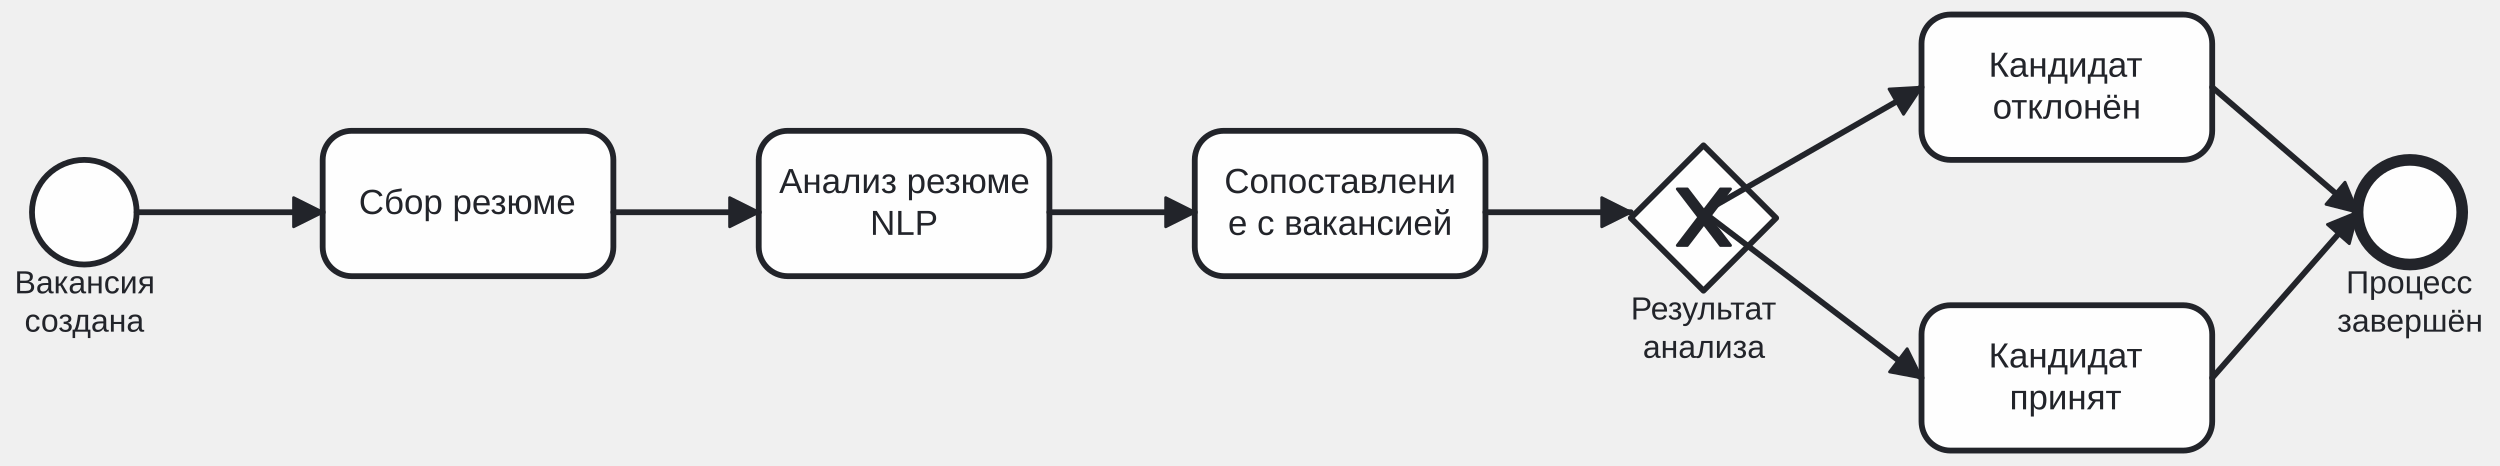
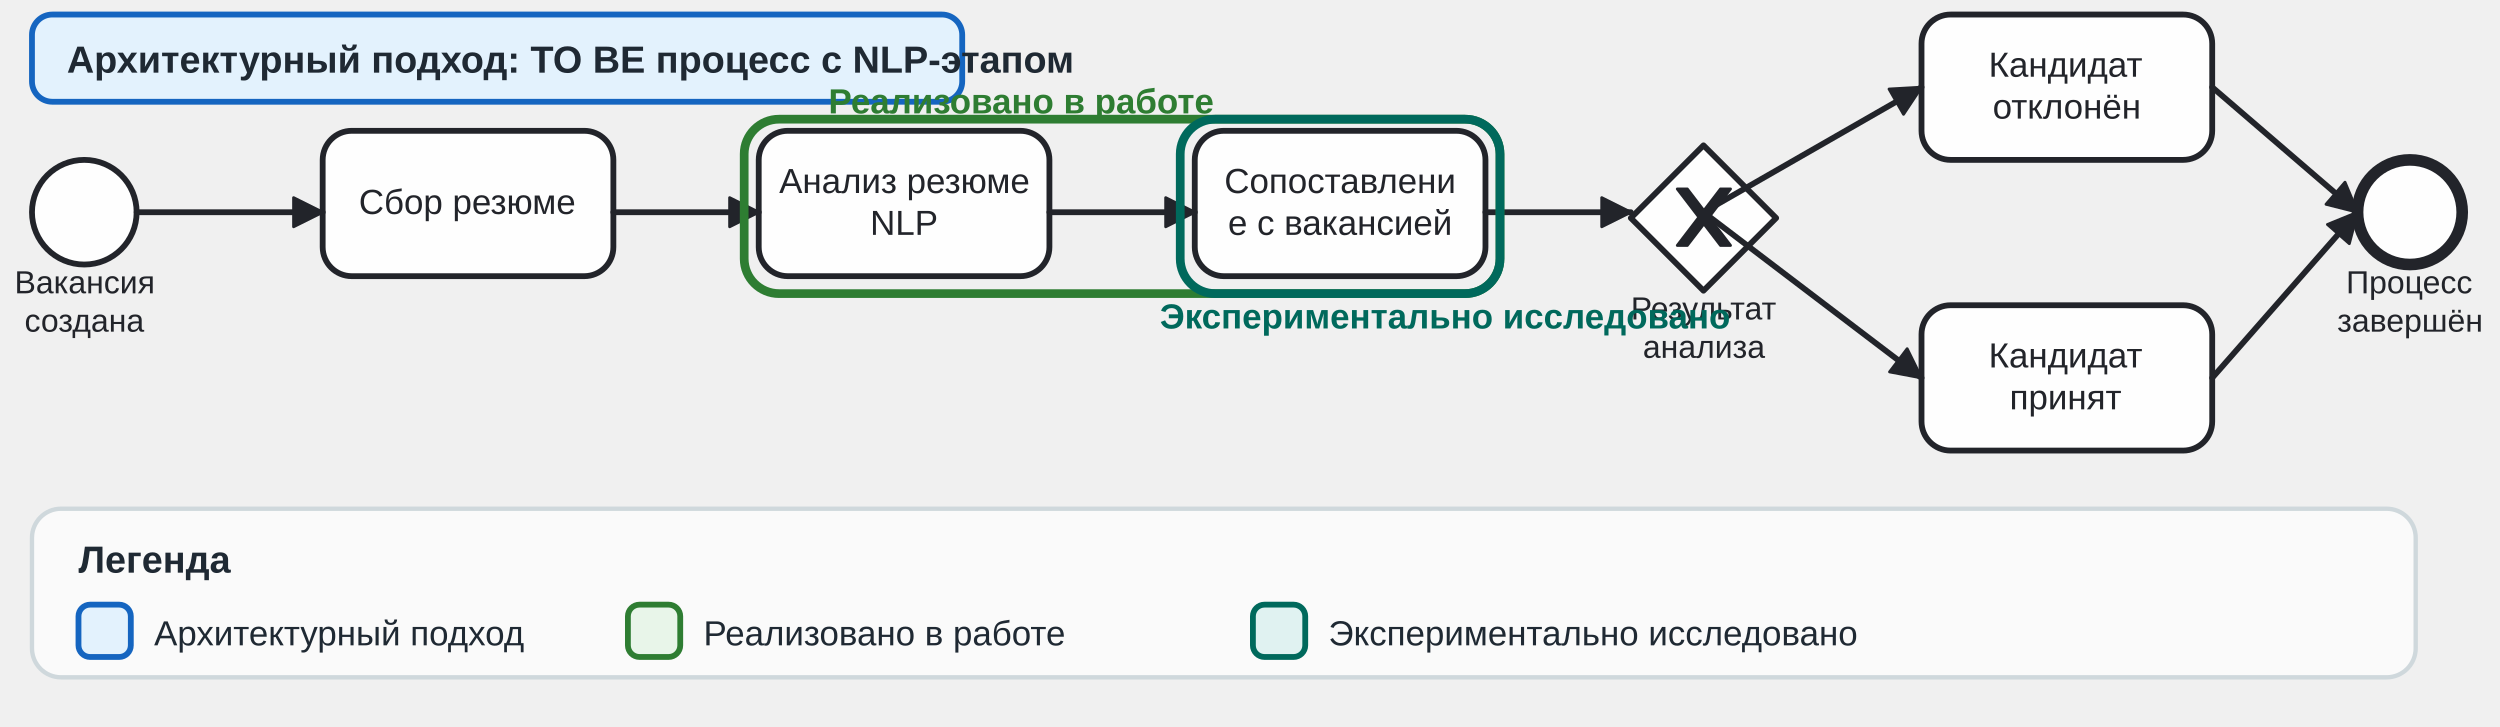
- <svg xmlns="http://www.w3.org/2000/svg" width="860" height="160" viewBox="89 45 860 160" version="1.1">
+ <svg xmlns="http://www.w3.org/2000/svg" width="860" height="250" viewBox="89 45 860 250" version="1.1">
  <defs>
    <pattern id="djs-grid-pattern-249326" width="10" height="10" patternUnits="userSpaceOnUse">
      <circle cx="0.5" cy="0.5" r="0.5" style="fill: rgb(204, 204, 204);" />
    </pattern>
  </defs>
  <g class="djs-group">
    <g class="djs-element djs-shape" data-element-id="StartEvent_1" style="display: block;" transform="matrix(1 0 0 1 100 100)">
      <g class="djs-visual">
        <circle cx="18" cy="18" r="18" style="stroke-linecap: round; stroke-linejoin: round; stroke: rgb(34, 36, 42); stroke-width: 2px; fill: white; fill-opacity: 0.95;" />
      </g>
      <rect class="djs-hit djs-hit-all" x="0" y="0" width="36" height="36" style="fill: none; stroke-opacity: 0; stroke: white; stroke-width: 15px;" />
      <circle cx="18" cy="18" r="23" class="djs-outline" style="fill: none;" />
    </g>
  </g>
  <g class="djs-group">
    <g class="djs-element djs-shape" data-element-id="StartEvent_1_label" style="display: block;" transform="matrix(1 0 0 1 94 136)">
      <g class="djs-visual">
        <text lineHeight="1.2" class="djs-label" style="font-family: Arial, sans-serif; font-size: 11px; font-weight: normal; fill: rgb(34, 36, 42);">
          <tspan x="0" y="9.9">Вакансия </tspan>
          <tspan x="3.441" y="23.1">создана</tspan>
        </text>
      </g>
      <rect class="djs-hit djs-hit-all" x="0" y="0" width="49" height="27" style="fill: none; stroke-opacity: 0; stroke: white; stroke-width: 15px;" />
      <rect x="-5" y="-5" rx="4" width="59" height="37" class="djs-outline" style="fill: none;" />
    </g>
  </g>
  <g class="djs-group">
    <g class="djs-element djs-shape" data-element-id="Task_1" style="display: block;" transform="matrix(1 0 0 1 200 90)">
      <g class="djs-visual">
        <rect x="0" y="0" width="100" height="50" rx="10" ry="10" style="stroke-linecap: round; stroke-linejoin: round; stroke: rgb(34, 36, 42); stroke-width: 2px; fill: white; fill-opacity: 0.95;" />
        <text lineHeight="1.2" class="djs-label" style="font-family: Arial, sans-serif; font-size: 12px; font-weight: normal; fill: rgb(34, 36, 42);">
          <tspan x="12.439" y="28.6">Сбор резюме</tspan>
        </text>
      </g>
      <rect class="djs-hit djs-hit-all" x="0" y="0" width="100" height="50" style="fill: none; stroke-opacity: 0; stroke: white; stroke-width: 15px;" />
      <rect x="-5" y="-5" rx="14" width="110" height="60" class="djs-outline" style="fill: none;" />
    </g>
  </g>
  <g class="djs-group">
    <g class="djs-element djs-shape" data-element-id="Task_2" style="display: block;" transform="matrix(1 0 0 1 350 90)">
      <g class="djs-visual">
        <rect x="0" y="0" width="100" height="50" rx="10" ry="10" style="stroke-linecap: round; stroke-linejoin: round; stroke: rgb(34, 36, 42); stroke-width: 2px; fill: white; fill-opacity: 0.95;" />
        <text lineHeight="1.2" class="djs-label" style="font-family: Arial, sans-serif; font-size: 12px; font-weight: normal; fill: rgb(34, 36, 42);">
          <tspan x="7.027" y="21.4">Анализ резюме</tspan>
          <tspan x="38.325" y="35.8">NLP</tspan>
        </text>
      </g>
      <rect class="djs-hit djs-hit-all" x="0" y="0" width="100" height="50" style="fill: none; stroke-opacity: 0; stroke: white; stroke-width: 15px;" />
      <rect x="-5" y="-5" rx="14" width="110" height="60" class="djs-outline" style="fill: none;" />
    </g>
  </g>
  <g class="djs-group">
    <g class="djs-element djs-shape" data-element-id="Task_3" style="display: block;" transform="matrix(1 0 0 1 500 90)">
      <g class="djs-visual">
        <rect x="0" y="0" width="100" height="50" rx="10" ry="10" style="stroke-linecap: round; stroke-linejoin: round; stroke: rgb(34, 36, 42); stroke-width: 2px; fill: white; fill-opacity: 0.95;" />
        <text lineHeight="1.2" class="djs-label" style="font-family: Arial, sans-serif; font-size: 12px; font-weight: normal; fill: rgb(34, 36, 42);">
          <tspan x="10.169" y="21.4">Сопоставлени</tspan>
          <tspan x="11.419" y="35.8">е с вакансией</tspan>
        </text>
      </g>
      <rect class="djs-hit djs-hit-all" x="0" y="0" width="100" height="50" style="fill: none; stroke-opacity: 0; stroke: white; stroke-width: 15px;" />
      <rect x="-5" y="-5" rx="14" width="110" height="60" class="djs-outline" style="fill: none;" />
    </g>
  </g>
  <g class="djs-group">
    <g class="djs-element djs-shape" data-element-id="Gateway_1" style="display: block;" transform="matrix(1 0 0 1 650 95)">
      <g class="djs-visual">
        <polygon points="25,0 50,25 25,50 0,25" style="stroke-linecap: round; stroke-linejoin: round; stroke: rgb(34, 36, 42); stroke-width: 2px; fill: white; fill-opacity: 0.95;" />
        <path d="m 16,15 7.429,9.714 -7.429,9.714 3.429,0 5.714,-7.464 5.714,7.464 3.429,0 -7.429,-9.714 7.429,-9.714 -3.429,0 -5.714,7.464 -5.714,-7.464 -3.429,0 z" style="fill: rgb(34, 36, 42); stroke-linecap: round; stroke-linejoin: round; stroke: rgb(34, 36, 42); stroke-width: 1px;" />
      </g>
      <rect class="djs-hit djs-hit-all" x="0" y="0" width="50" height="50" style="fill: none; stroke-opacity: 0; stroke: white; stroke-width: 15px;" />
      <rect x="2" y="2" rx="4" width="46" height="46" class="djs-outline" style="transform-box: fill-box; transform: rotate(45deg); transform-origin: center center; fill: none;" />
    </g>
  </g>
  <g class="djs-group">
    <g class="djs-element djs-shape" data-element-id="Gateway_1_label" style="display: block;" transform="matrix(1 0 0 1 650 145)">
      <g class="djs-visual">
        <text lineHeight="1.2" class="djs-label" style="font-family: Arial, sans-serif; font-size: 11px; font-weight: normal; fill: rgb(34, 36, 42);">
          <tspan x="0" y="9.9">Результат </tspan>
          <tspan x="4.136" y="23.1">анализа</tspan>
        </text>
      </g>
      <rect class="djs-hit djs-hit-all" x="0" y="0" width="51" height="27" style="fill: none; stroke-opacity: 0; stroke: white; stroke-width: 15px;" />
      <rect x="-5" y="-5" rx="4" width="61" height="37" class="djs-outline" style="fill: none;" />
    </g>
  </g>
  <g class="djs-group">
    <g class="djs-element djs-shape" data-element-id="Task_4" style="display: block;" transform="matrix(1 0 0 1 750 50)">
      <g class="djs-visual">
        <rect x="0" y="0" width="100" height="50" rx="10" ry="10" style="stroke-linecap: round; stroke-linejoin: round; stroke: rgb(34, 36, 42); stroke-width: 2px; fill: white; fill-opacity: 0.95;" />
        <text lineHeight="1.2" class="djs-label" style="font-family: Arial, sans-serif; font-size: 12px; font-weight: normal; fill: rgb(34, 36, 42);">
          <tspan x="23.096" y="21.4">Кандидат </tspan>
          <tspan x="24.481" y="35.8">отклонён</tspan>
        </text>
      </g>
      <rect class="djs-hit djs-hit-all" x="0" y="0" width="100" height="50" style="fill: none; stroke-opacity: 0; stroke: white; stroke-width: 15px;" />
      <rect x="-5" y="-5" rx="14" width="110" height="60" class="djs-outline" style="fill: none;" />
    </g>
  </g>
  <g class="djs-group">
    <g class="djs-element djs-shape" data-element-id="Task_5" style="display: block;" transform="matrix(1 0 0 1 750 150)">
      <g class="djs-visual">
        <rect x="0" y="0" width="100" height="50" rx="10" ry="10" style="stroke-linecap: round; stroke-linejoin: round; stroke: rgb(34, 36, 42); stroke-width: 2px; fill: white; fill-opacity: 0.95;" />
        <text lineHeight="1.2" class="djs-label" style="font-family: Arial, sans-serif; font-size: 12px; font-weight: normal; fill: rgb(34, 36, 42);">
          <tspan x="23.096" y="21.4">Кандидат </tspan>
          <tspan x="30.3" y="35.8">принят</tspan>
        </text>
      </g>
      <rect class="djs-hit djs-hit-all" x="0" y="0" width="100" height="50" style="fill: none; stroke-opacity: 0; stroke: white; stroke-width: 15px;" />
      <rect x="-5" y="-5" rx="14" width="110" height="60" class="djs-outline" style="fill: none;" />
    </g>
  </g>
  <g class="djs-group">
    <g class="djs-element djs-shape" data-element-id="EndEvent_1" style="display: block;" transform="matrix(1 0 0 1 900 100)">
      <g class="djs-visual">
        <circle cx="18" cy="18" r="18" style="stroke-linecap: round; stroke-linejoin: round; stroke: rgb(34, 36, 42); stroke-width: 4px; fill: white; fill-opacity: 0.95;" />
      </g>
      <rect class="djs-hit djs-hit-all" x="0" y="0" width="36" height="36" style="fill: none; stroke-opacity: 0; stroke: white; stroke-width: 15px;" />
      <circle cx="18" cy="18" r="24" class="djs-outline" style="fill: none;" />
    </g>
  </g>
  <g class="djs-group">
    <g class="djs-element djs-shape" data-element-id="EndEvent_1_label" style="display: block;" transform="matrix(1 0 0 1 893 136)">
      <g class="djs-visual">
        <text lineHeight="1.2" class="djs-label" style="font-family: Arial, sans-serif; font-size: 11px; font-weight: normal; fill: rgb(34, 36, 42);">
          <tspan x="3.062" y="9.9">Процесс </tspan>
          <tspan x="0" y="23.1">завершён</tspan>
        </text>
      </g>
      <rect class="djs-hit djs-hit-all" x="0" y="0" width="51" height="27" style="fill: none; stroke-opacity: 0; stroke: white; stroke-width: 15px;" />
      <rect x="-5" y="-5" rx="4" width="61" height="37" class="djs-outline" style="fill: none;" />
    </g>
  </g>
  <g class="djs-group">
    <g class="djs-element djs-connection" data-element-id="Flow_1" style="display: block;">
      <g class="djs-visual">
        <defs>
          <marker id="marker-9nan6a99rm8r9vehybw4h7fqa" viewBox="0 0 20 20" refX="11" refY="10" markerWidth="10" markerHeight="10" orient="auto">
            <path d="M 1 5 L 11 10 L 1 15 Z" style="stroke-linecap: round; stroke-linejoin: round; stroke: rgb(34, 36, 42); stroke-width: 1px; fill: rgb(34, 36, 42);" />
          </marker>
        </defs>
        <path data-corner-radius="5" style="fill: none; stroke-linecap: round; stroke-linejoin: round; stroke: rgb(34, 36, 42); stroke-width: 2px; marker-end: url('#marker-9nan6a99rm8r9vehybw4h7fqa');" d="M136,118L200,118" />
      </g>
      <path d="M136,118L200,118" class="djs-hit djs-hit-stroke" style="fill: none; stroke-opacity: 0; stroke: white; stroke-width: 15px;" />
      <rect x="131" y="113" rx="4" width="74" height="10" class="djs-outline" style="fill: none;" />
    </g>
  </g>
  <g class="djs-group">
    <g class="djs-element djs-connection" data-element-id="Flow_2" style="display: block;">
      <g class="djs-visual">
        <defs>
          <marker id="marker-5i00m0wfu7k4vs87echx40ub2" viewBox="0 0 20 20" refX="11" refY="10" markerWidth="10" markerHeight="10" orient="auto">
            <path d="M 1 5 L 11 10 L 1 15 Z" style="stroke-linecap: round; stroke-linejoin: round; stroke: rgb(34, 36, 42); stroke-width: 1px; fill: rgb(34, 36, 42);" />
          </marker>
        </defs>
        <path data-corner-radius="5" style="fill: none; stroke-linecap: round; stroke-linejoin: round; stroke: rgb(34, 36, 42); stroke-width: 2px; marker-end: url('#marker-5i00m0wfu7k4vs87echx40ub2');" d="M300,118L350,118" />
      </g>
      <path d="M300,118L350,118" class="djs-hit djs-hit-stroke" style="fill: none; stroke-opacity: 0; stroke: white; stroke-width: 15px;" />
      <rect x="295" y="113" rx="4" width="60" height="10" class="djs-outline" style="fill: none;" />
    </g>
  </g>
  <g class="djs-group">
    <g class="djs-element djs-connection" data-element-id="Flow_3" style="display: block;">
      <g class="djs-visual">
        <defs>
          <marker id="marker-9s1ieovfg507y3i2rr2tk5vb3" viewBox="0 0 20 20" refX="11" refY="10" markerWidth="10" markerHeight="10" orient="auto">
            <path d="M 1 5 L 11 10 L 1 15 Z" style="stroke-linecap: round; stroke-linejoin: round; stroke: rgb(34, 36, 42); stroke-width: 1px; fill: rgb(34, 36, 42);" />
          </marker>
        </defs>
        <path data-corner-radius="5" style="fill: none; stroke-linecap: round; stroke-linejoin: round; stroke: rgb(34, 36, 42); stroke-width: 2px; marker-end: url('#marker-9s1ieovfg507y3i2rr2tk5vb3');" d="M450,118L500,118" />
      </g>
      <path d="M450,118L500,118" class="djs-hit djs-hit-stroke" style="fill: none; stroke-opacity: 0; stroke: white; stroke-width: 15px;" />
      <rect x="445" y="113" rx="4" width="60" height="10" class="djs-outline" style="fill: none;" />
    </g>
  </g>
  <g class="djs-group">
    <g class="djs-element djs-connection" data-element-id="Flow_4" style="display: block;">
      <g class="djs-visual">
        <defs>
          <marker id="marker-9znhdrhicuxb5y8wpmtmxj5fg" viewBox="0 0 20 20" refX="11" refY="10" markerWidth="10" markerHeight="10" orient="auto">
            <path d="M 1 5 L 11 10 L 1 15 Z" style="stroke-linecap: round; stroke-linejoin: round; stroke: rgb(34, 36, 42); stroke-width: 1px; fill: rgb(34, 36, 42);" />
          </marker>
        </defs>
        <path data-corner-radius="5" style="fill: none; stroke-linecap: round; stroke-linejoin: round; stroke: rgb(34, 36, 42); stroke-width: 2px; marker-end: url('#marker-9znhdrhicuxb5y8wpmtmxj5fg');" d="M600,118L650,118" />
      </g>
      <path d="M600,118L650,118" class="djs-hit djs-hit-stroke" style="fill: none; stroke-opacity: 0; stroke: white; stroke-width: 15px;" />
      <rect x="595" y="113" rx="4" width="60" height="10" class="djs-outline" style="fill: none;" />
    </g>
  </g>
  <g class="djs-group">
    <g class="djs-element djs-connection" data-element-id="Flow_5" style="display: block;">
      <g class="djs-visual">
        <defs>
          <marker id="marker-dls97pt9vazfhcib2fzgwidkk" viewBox="0 0 20 20" refX="11" refY="10" markerWidth="10" markerHeight="10" orient="auto">
            <path d="M 1 5 L 11 10 L 1 15 Z" style="stroke-linecap: round; stroke-linejoin: round; stroke: rgb(34, 36, 42); stroke-width: 1px; fill: rgb(34, 36, 42);" />
          </marker>
        </defs>
        <path data-corner-radius="5" style="fill: none; stroke-linecap: round; stroke-linejoin: round; stroke: rgb(34, 36, 42); stroke-width: 2px; marker-end: url('#marker-dls97pt9vazfhcib2fzgwidkk');" d="M675,118L750,75" />
      </g>
      <path d="M675,118L750,75" class="djs-hit djs-hit-stroke" style="fill: none; stroke-opacity: 0; stroke: white; stroke-width: 15px;" />
      <rect x="670" y="70" rx="4" width="85" height="53" class="djs-outline" style="fill: none;" />
    </g>
  </g>
  <g class="djs-group">
    <g class="djs-element djs-connection" data-element-id="Flow_6" style="display: block;">
      <g class="djs-visual">
        <defs>
          <marker id="marker-9cmzgm7qqzk912e1xyo8ipl7d" viewBox="0 0 20 20" refX="11" refY="10" markerWidth="10" markerHeight="10" orient="auto">
            <path d="M 1 5 L 11 10 L 1 15 Z" style="stroke-linecap: round; stroke-linejoin: round; stroke: rgb(34, 36, 42); stroke-width: 1px; fill: rgb(34, 36, 42);" />
          </marker>
        </defs>
        <path data-corner-radius="5" style="fill: none; stroke-linecap: round; stroke-linejoin: round; stroke: rgb(34, 36, 42); stroke-width: 2px; marker-end: url('#marker-9cmzgm7qqzk912e1xyo8ipl7d');" d="M675,118L750,175" />
      </g>
      <path d="M675,118L750,175" class="djs-hit djs-hit-stroke" style="fill: none; stroke-opacity: 0; stroke: white; stroke-width: 15px;" />
      <rect x="670" y="113" rx="4" width="85" height="67" class="djs-outline" style="fill: none;" />
    </g>
  </g>
  <g class="djs-group">
    <g class="djs-element djs-connection" data-element-id="Flow_7" style="display: block;">
      <g class="djs-visual">
        <defs>
          <marker id="marker-124bwefg2vh2xghecmatlffv6" viewBox="0 0 20 20" refX="11" refY="10" markerWidth="10" markerHeight="10" orient="auto">
            <path d="M 1 5 L 11 10 L 1 15 Z" style="stroke-linecap: round; stroke-linejoin: round; stroke: rgb(34, 36, 42); stroke-width: 1px; fill: rgb(34, 36, 42);" />
          </marker>
        </defs>
        <path data-corner-radius="5" style="fill: none; stroke-linecap: round; stroke-linejoin: round; stroke: rgb(34, 36, 42); stroke-width: 2px; marker-end: url('#marker-124bwefg2vh2xghecmatlffv6');" d="M850,75L900,118" />
      </g>
      <path d="M850,75L900,118" class="djs-hit djs-hit-stroke" style="fill: none; stroke-opacity: 0; stroke: white; stroke-width: 15px;" />
      <rect x="845" y="70" rx="4" width="60" height="53" class="djs-outline" style="fill: none;" />
    </g>
  </g>
  <g class="djs-group">
    <g class="djs-element djs-connection" data-element-id="Flow_8" style="display: block;">
      <g class="djs-visual">
        <defs>
          <marker id="marker-2htw9nq4wxevduqqhtzs1336i" viewBox="0 0 20 20" refX="11" refY="10" markerWidth="10" markerHeight="10" orient="auto">
            <path d="M 1 5 L 11 10 L 1 15 Z" style="stroke-linecap: round; stroke-linejoin: round; stroke: rgb(34, 36, 42); stroke-width: 1px; fill: rgb(34, 36, 42);" />
          </marker>
        </defs>
        <path data-corner-radius="5" style="fill: none; stroke-linecap: round; stroke-linejoin: round; stroke: rgb(34, 36, 42); stroke-width: 2px; marker-end: url('#marker-2htw9nq4wxevduqqhtzs1336i');" d="M850,175L900,118" />
      </g>
      <path d="M850,175L900,118" class="djs-hit djs-hit-stroke" style="fill: none; stroke-opacity: 0; stroke: white; stroke-width: 15px;" />
      <rect x="845" y="113" rx="4" width="60" height="67" class="djs-outline" style="fill: none;" />
    </g>
  </g>
+   <g id="status-markup-to-be" font-family="Arial, sans-serif">
+     <rect x="100" y="50" width="320" height="30" rx="7" fill="#e3f2fd" stroke="#1565c0" stroke-width="2" />
+     <text x="112" y="70" font-size="13" font-weight="700" fill="#1f2933">Архитектурный подход: TO BE процесс с NLP-этапом</text>
+     <rect x="345" y="86" width="260" height="60" rx="12" fill="none" stroke="#2e7d32" stroke-width="3" />
+     <text x="374" y="84" font-size="12" font-weight="700" fill="#2e7d32">Реализовано в работе</text>
+     <rect x="495" y="86" width="110" height="60" rx="12" fill="none" stroke="#00695c" stroke-width="3" />
+     <text x="488" y="158" font-size="12" font-weight="700" fill="#00695c">Экспериментально исследовано</text>
+     <rect x="100" y="220" width="820" height="58" rx="10" fill="#fafafa" stroke="#cfd8dc" stroke-width="1.5" />
+     <text x="116" y="242" font-size="13" font-weight="700" fill="#1f2933">Легенда</text>
+     <rect x="116" y="253" width="18" height="18" rx="4" fill="#e3f2fd" stroke="#1565c0" stroke-width="2" />
+     <text x="142" y="267" font-size="12" fill="#1f2933">Архитектурный подход</text>
+     <rect x="305" y="253" width="18" height="18" rx="4" fill="#e8f5e9" stroke="#2e7d32" stroke-width="2" />
+     <text x="331" y="267" font-size="12" fill="#1f2933">Реализовано в работе</text>
+     <rect x="520" y="253" width="18" height="18" rx="4" fill="#e0f2f1" stroke="#00695c" stroke-width="2" />
+     <text x="546" y="267" font-size="12" fill="#1f2933">Экспериментально исследовано</text>
+   </g>
</svg>
